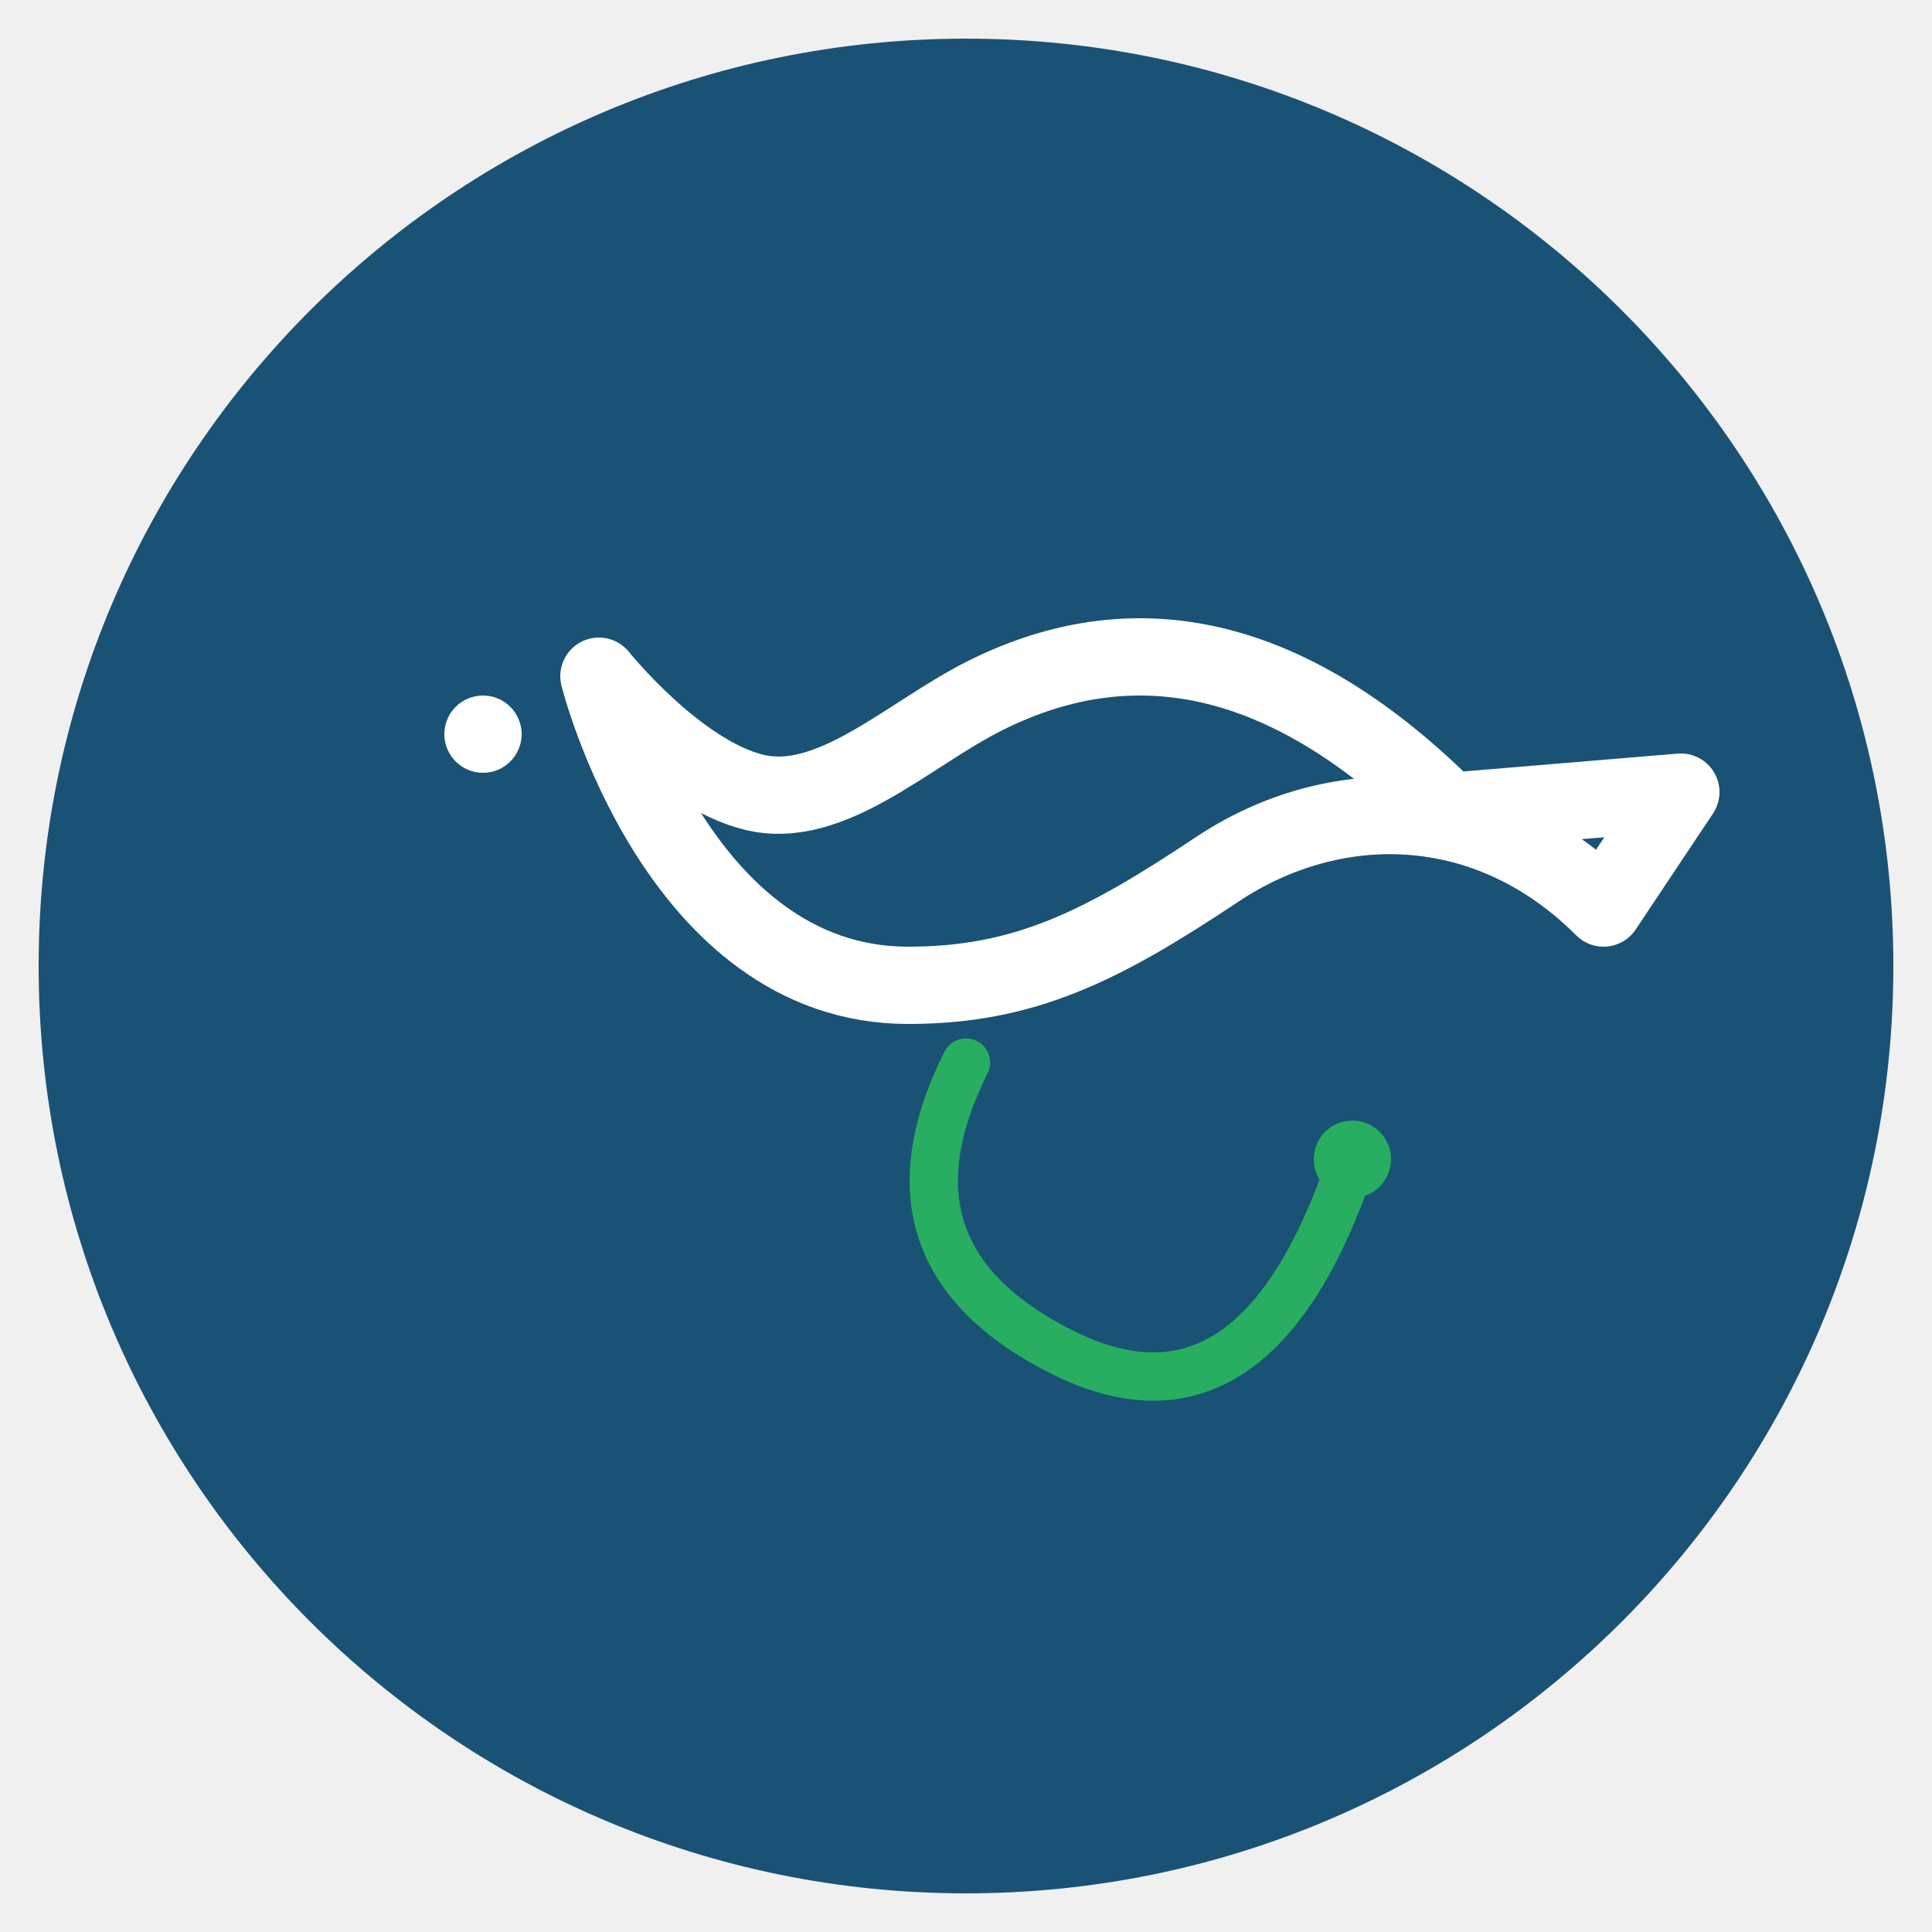
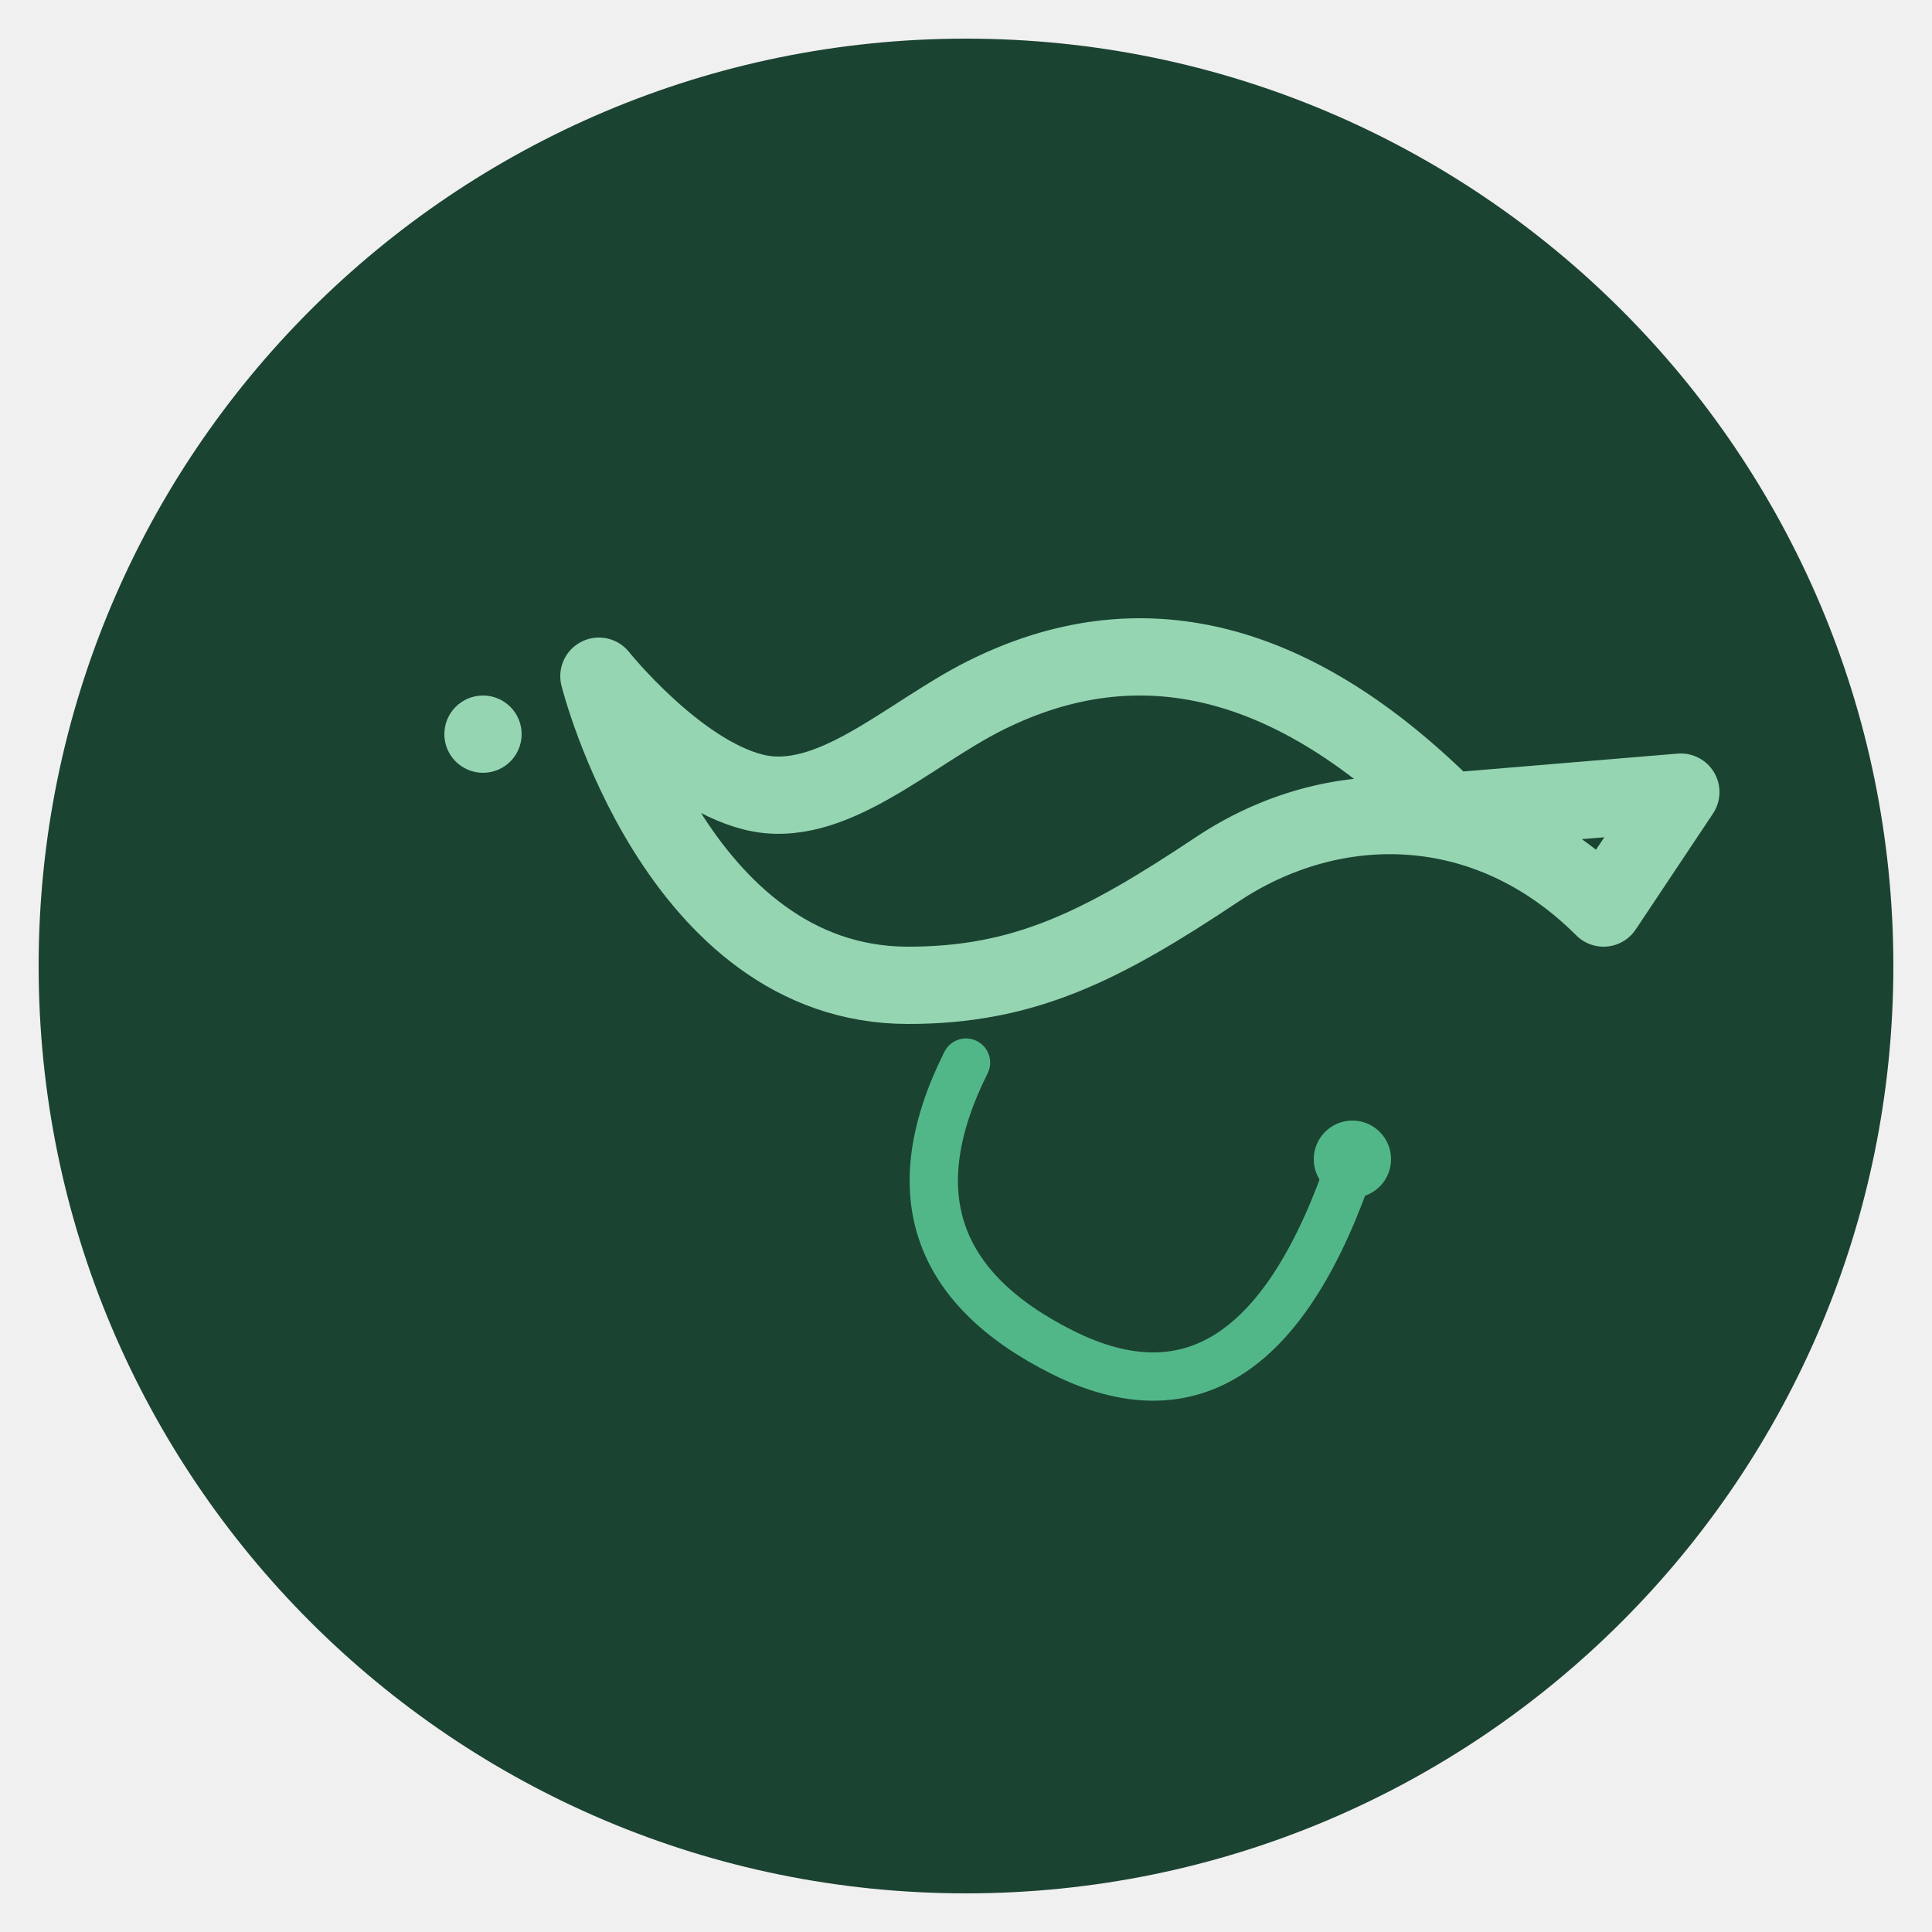
<svg xmlns="http://www.w3.org/2000/svg" viewBox="0 0 100 100" width="100" height="100">
-   <circle cx="50" cy="50" r="48" fill="#1a5276" />
-   <path d="M75 42c-8-8-16-10-24-6-4 2-8 6-12 5-4-1-8-6-8-6s4 16 16 16c6 0 10-2 16-6 6-4 14-4 20 2l4-6z" fill="none" stroke="#ffffff" stroke-width="4" stroke-linecap="round" stroke-linejoin="round" />
-   <circle cx="25" cy="38" r="2" fill="#ffffff" />
-   <path d="M70 60 Q65 75 55 70 Q45 65 50 55" fill="none" stroke="#27ae60" stroke-width="2.5" stroke-linecap="round" />
-   <circle cx="70" cy="60" r="2" fill="#27ae60" />
+   <circle cx="50" cy="50" r="48" fill="#1b4332" />
+   <path d="M75 42c-8-8-16-10-24-6-4 2-8 6-12 5-4-1-8-6-8-6s4 16 16 16c6 0 10-2 16-6 6-4 14-4 20 2l4-6z" fill="none" stroke="#95d5b2" stroke-width="4" stroke-linecap="round" stroke-linejoin="round" />
+   <circle cx="25" cy="38" r="2" fill="#95d5b2" />
+   <path d="M70 60 Q65 75 55 70 Q45 65 50 55" fill="none" stroke="#52b788" stroke-width="2.5" stroke-linecap="round" />
+   <circle cx="70" cy="60" r="2" fill="#52b788" />
</svg>
